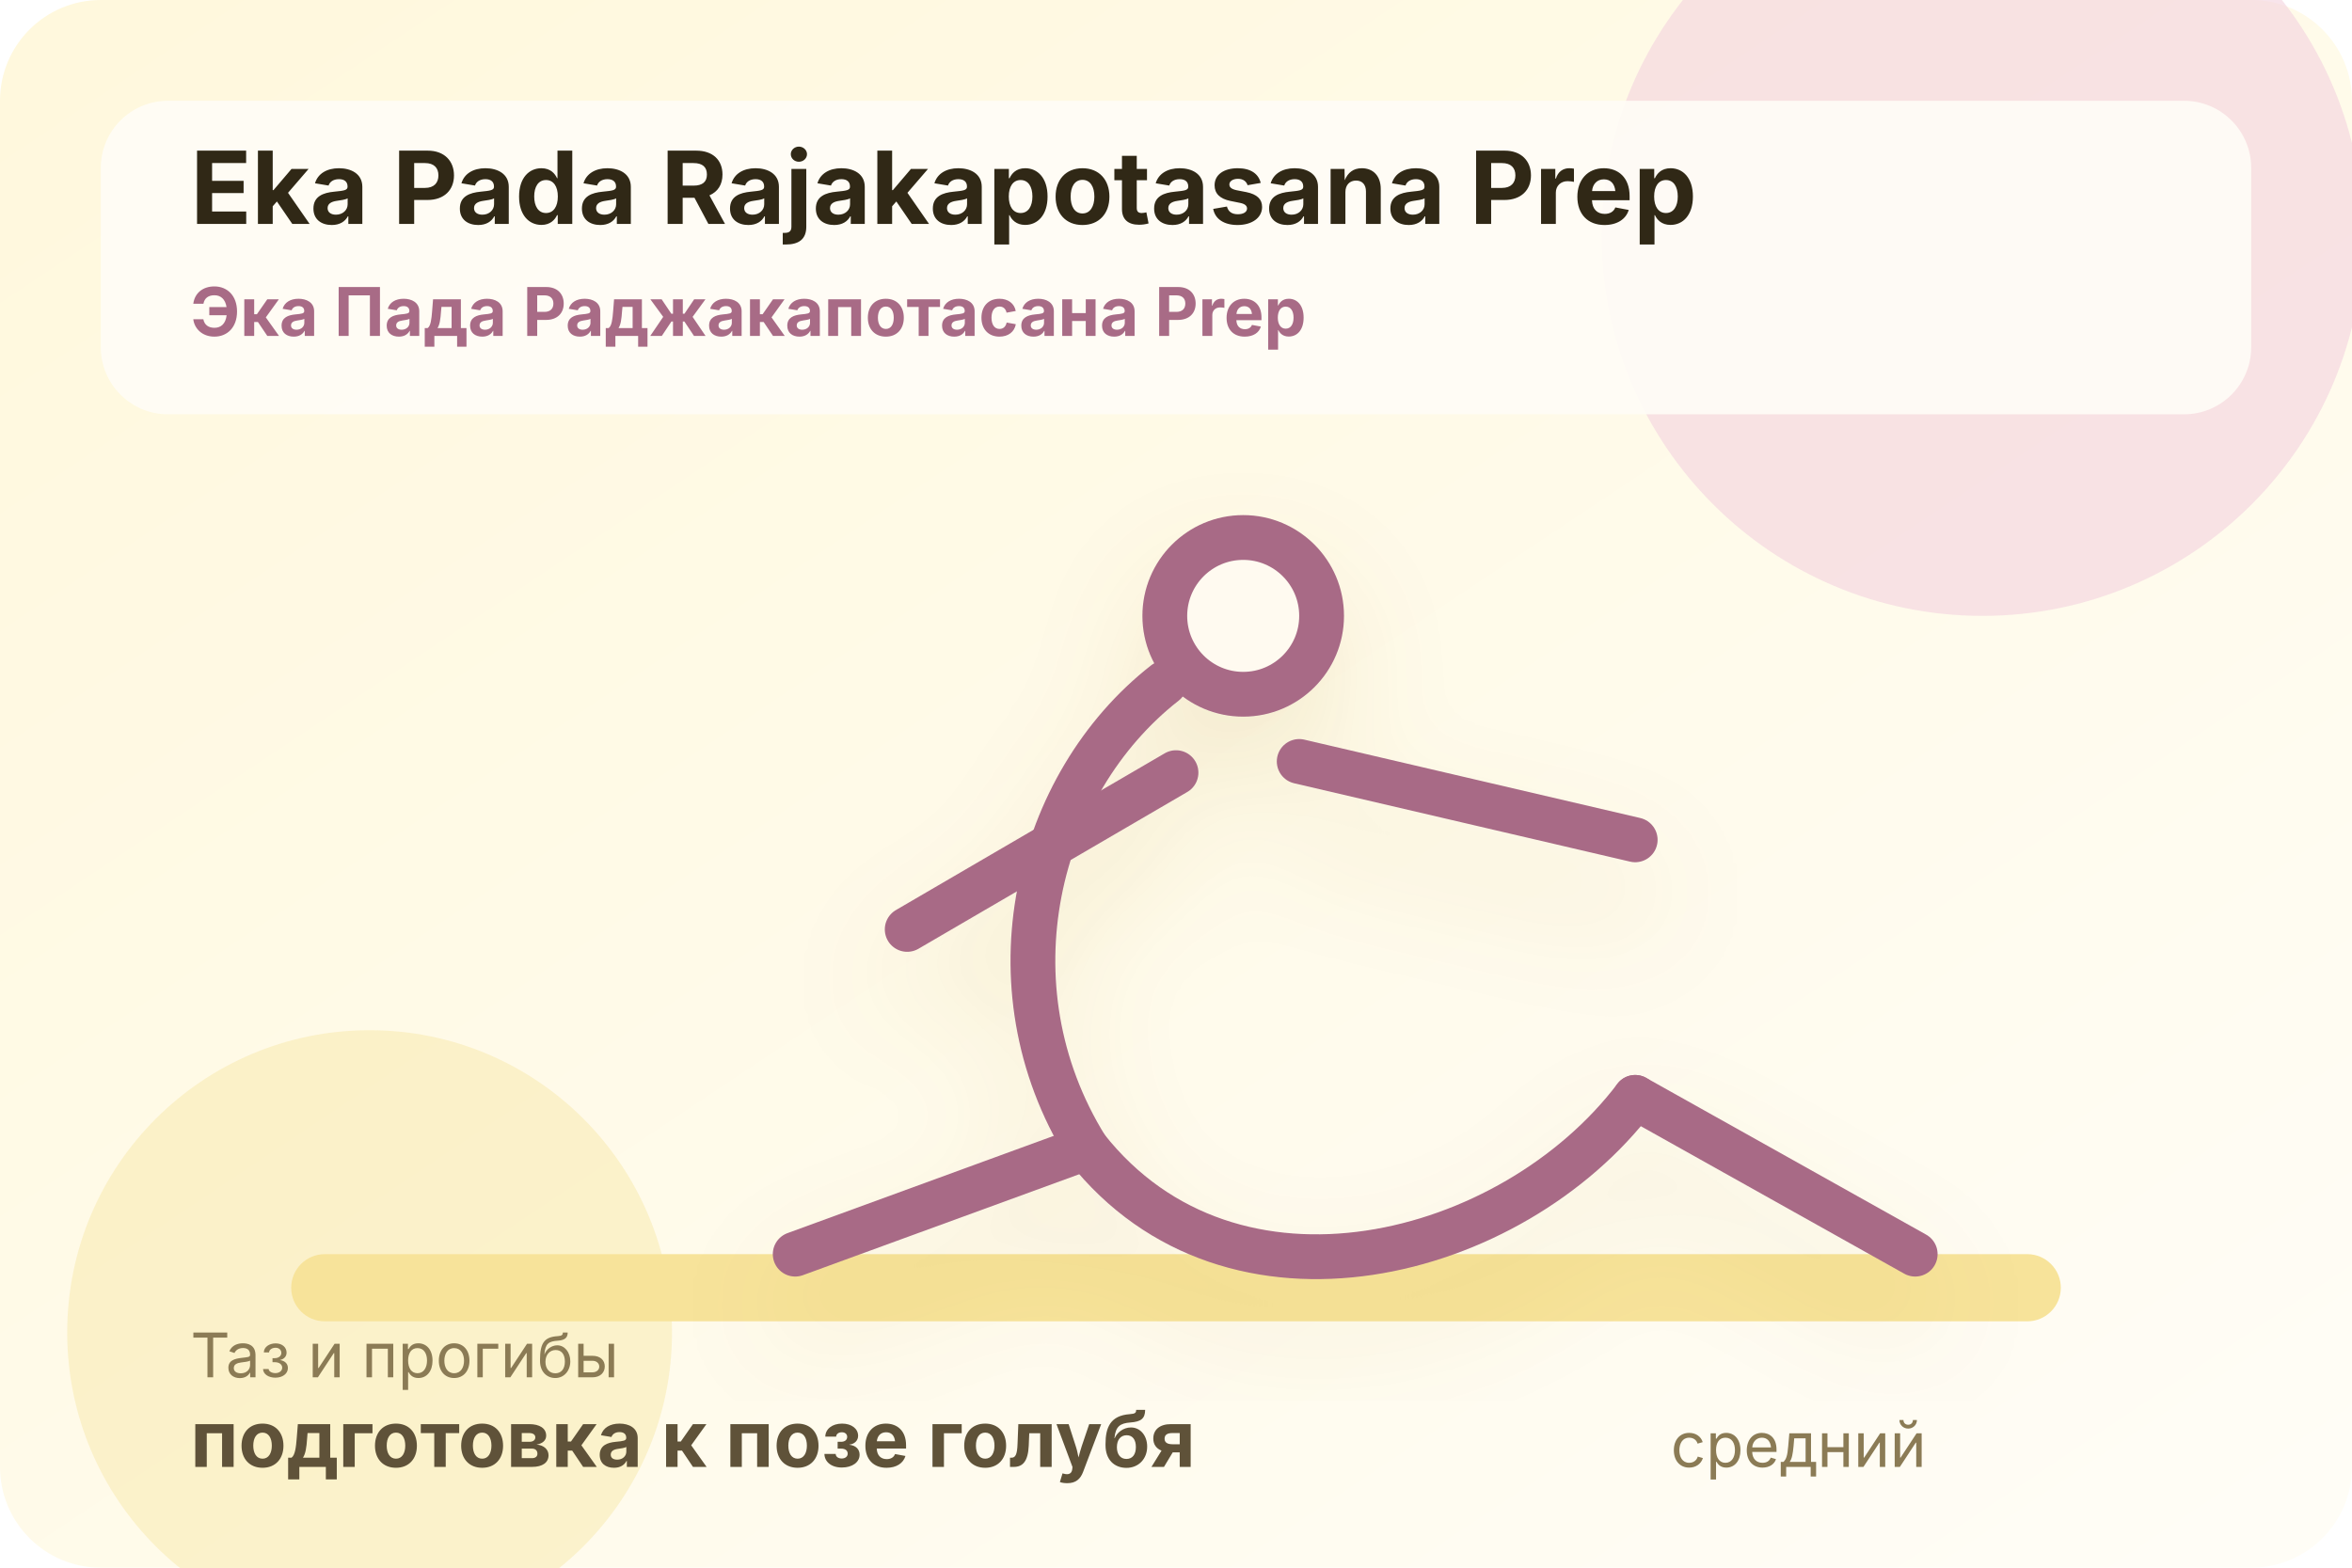
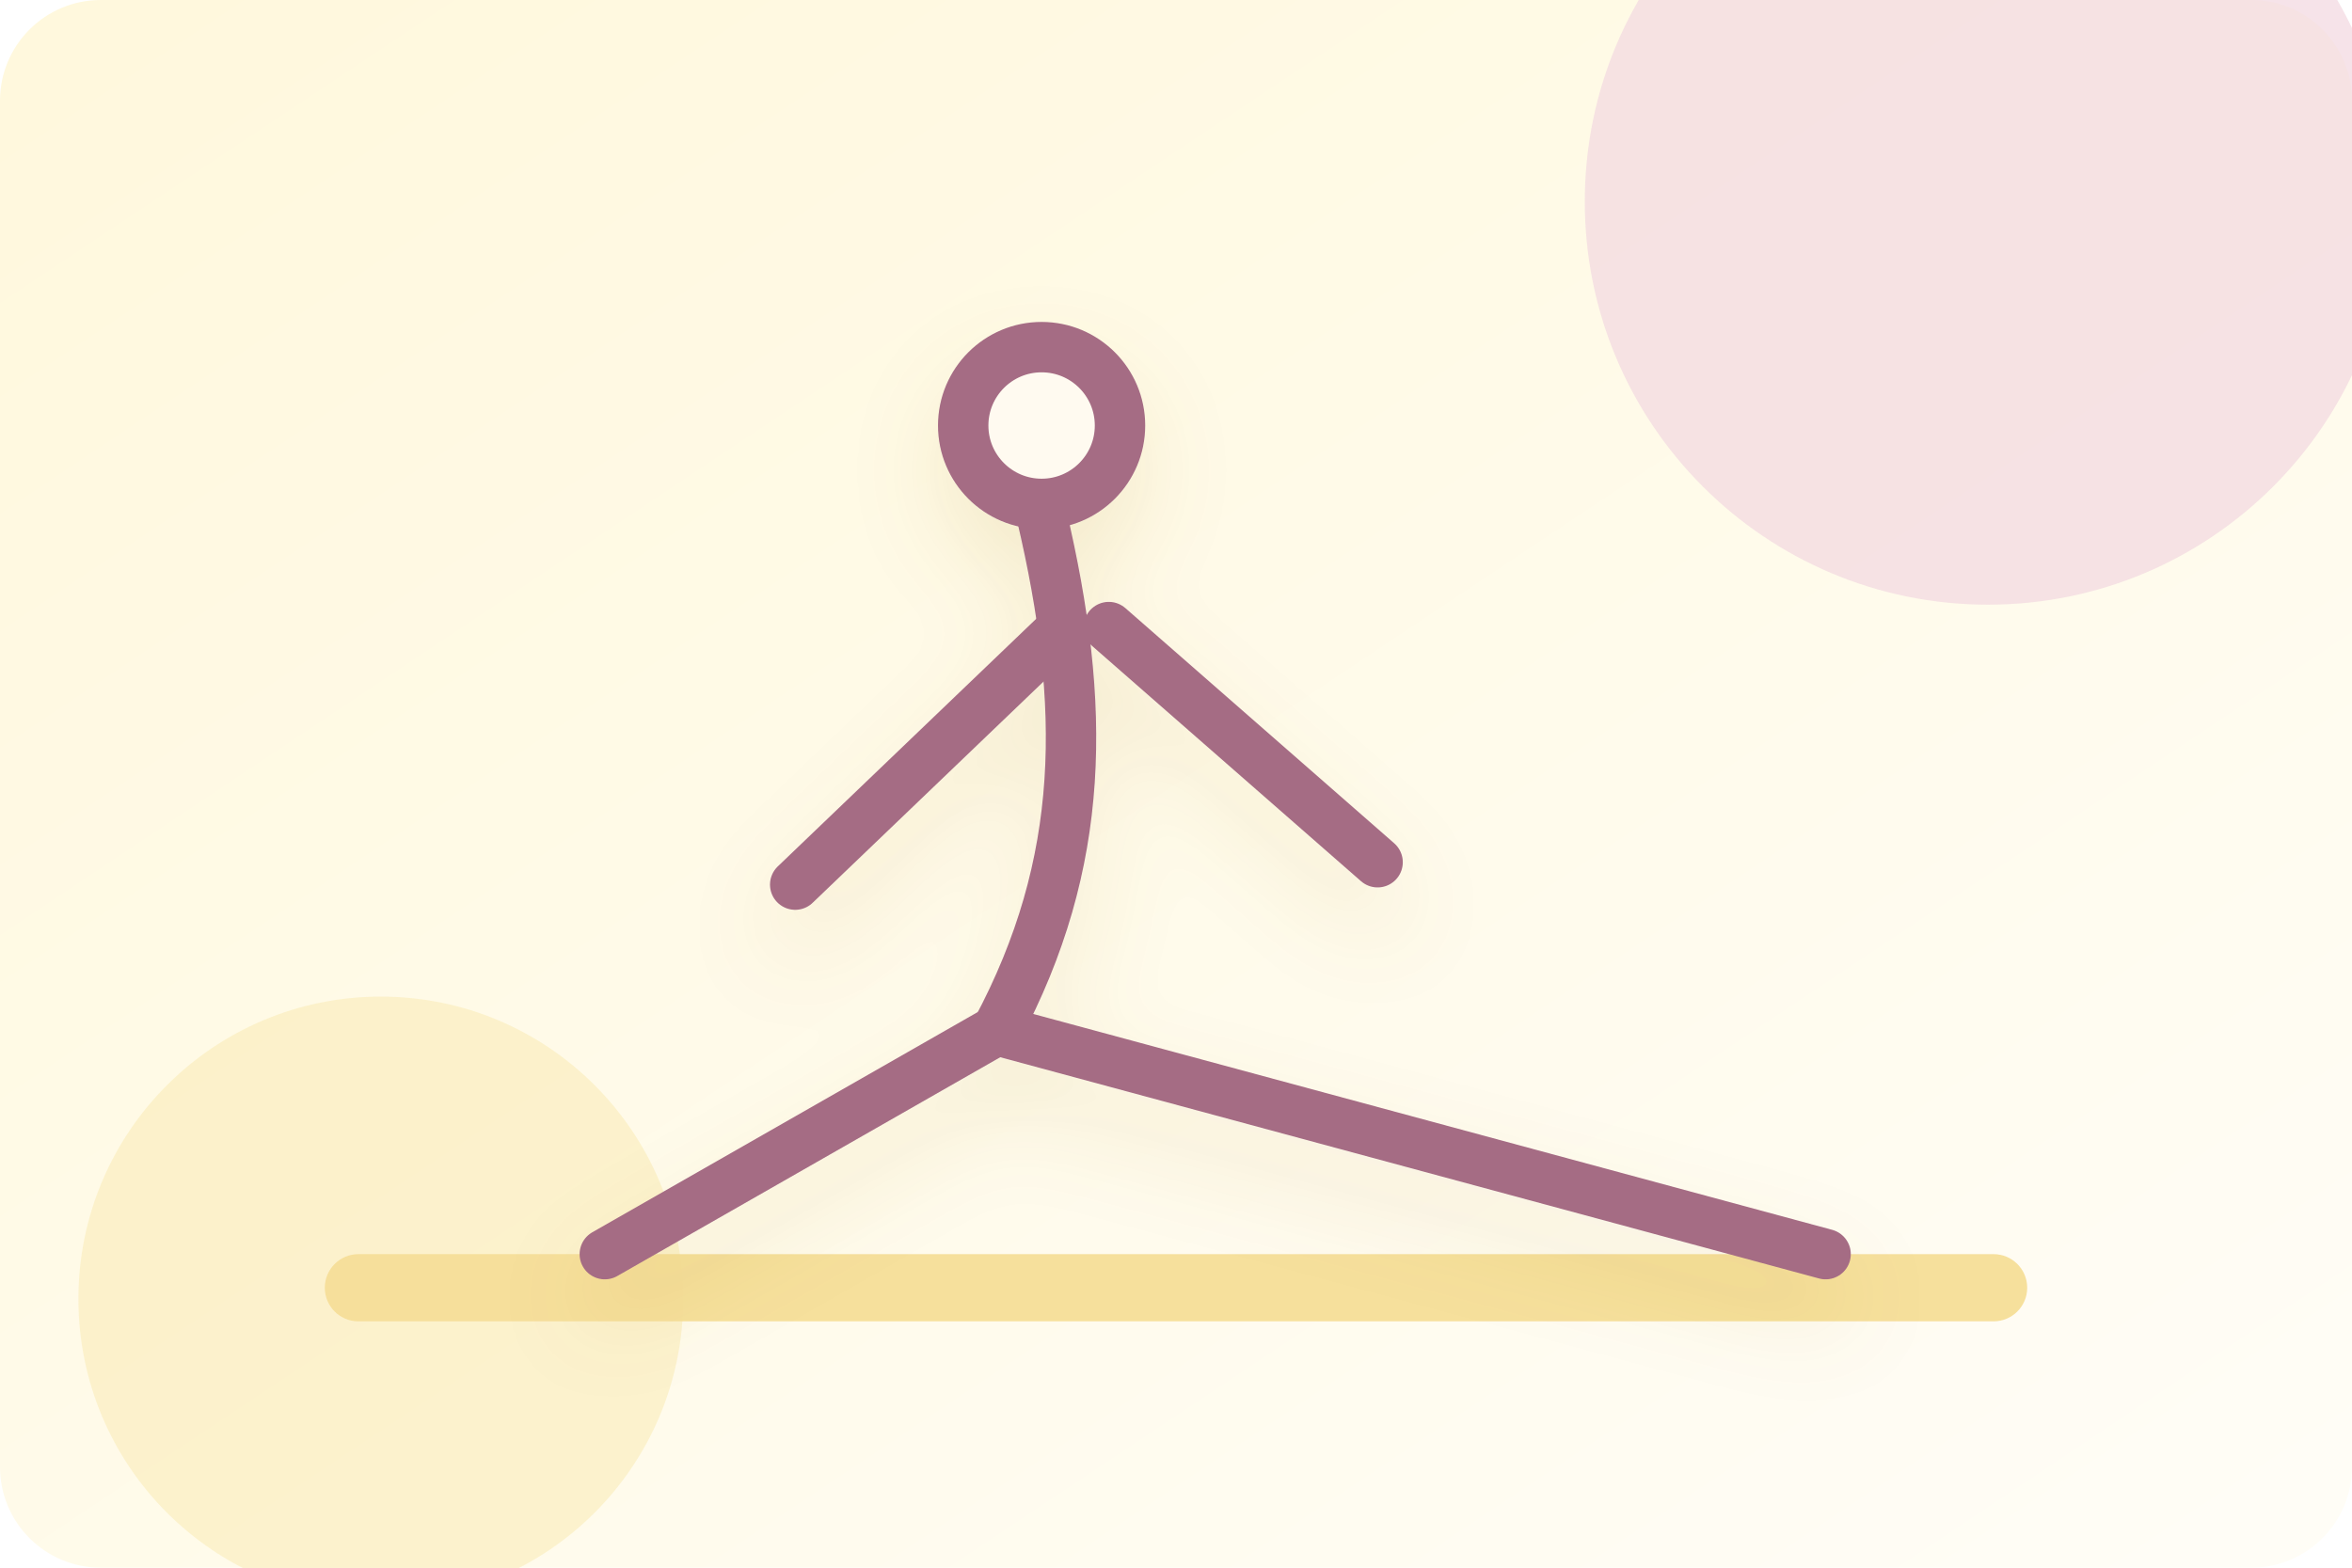
<svg xmlns="http://www.w3.org/2000/svg" width="420" height="280" viewBox="0 0 420 280" role="img" aria-label="Eka Pada Rajakapotasana Prep">
  <defs>
    <linearGradient id="bg" x1="0" y1="0" x2="1" y2="1">
      <stop offset="0" stop-color="#fff8dc" />
      <stop offset="1" stop-color="#fffdf7" />
    </linearGradient>
-     <filter id="soft" x="-20%" y="-20%" width="140%" height="140%">
-       <feDropShadow dx="0" dy="10" stdDeviation="10" flood-color="#a57a24" flood-opacity="0.12" />
+     <filter id="softShadow" x="-20%" y="-20%" width="140%" height="140%">
+       <feDropShadow dx="0" dy="8" stdDeviation="8" flood-color="#a57a24" flood-opacity="0.12" />
    </filter>
  </defs>
  <rect width="420" height="280" rx="18" fill="url(#bg)" />
-   <circle cx="354" cy="42" r="68" fill="#f3d3df" opacity="0.62" />
-   <circle cx="66" cy="238" r="54" fill="#f7e7a8" opacity="0.48" />
-   <rect x="52" y="224" width="316" height="12" rx="6" fill="#f7e39a" />
-   <g filter="url(#soft)">
-     <g stroke="#a86b86" stroke-width="8" stroke-linecap="round" stroke-linejoin="round" fill="none">
-       <circle cx="222" cy="110" r="14" fill="#fffaf0" />
-       <path d="M208 122 C185 140 176 176 194 205 C220 238 270 225 292 196" />
-       <path d="M194 205 L142 224" />
-       <path d="M292 196 L342 224" />
-       <path d="M210 138 L162 166" />
-       <path d="M232 136 L292 150" />
+   <circle cx="355" cy="36" r="72" fill="#f2d8e0" opacity="0.72" />
+   <circle cx="68" cy="232" r="54" fill="#f8e7a7" opacity="0.44" />
+   <rect x="58" y="224" width="304" height="12" rx="6" fill="#f6de98" opacity="0.95" />
+   <g filter="url(#softShadow)">
+     <g stroke="#a56c84" stroke-width="9" stroke-linecap="round" stroke-linejoin="round" fill="none">
+       <circle cx="186" cy="76" r="14" fill="#fffaf0" />
+       <path d="M186 92 C194 126 194 154 178 184" />
+       <path d="M178 184 L108 224" />
+       <path d="M178 184 L326 224" />
+       <path d="M190 112 L142 158" />
+       <path d="M198 112 L246 154" />
    </g>
  </g>
-   <rect x="18" y="18" width="384" height="56" rx="12" fill="#fffdf7" opacity="0.88" />
-   <text x="34" y="40" font-family="Inter, Arial, sans-serif" font-size="18" font-weight="700" fill="#302816">Eka Pada Rajakapotasana Prep</text>
-   <text x="34" y="60" font-family="Inter, Arial, sans-serif" font-size="12" font-weight="700" fill="#a86b86">Эка Пада Раджакапотасана Prep</text>
-   <text x="34" y="262" font-family="Inter, Arial, sans-serif" font-size="14" font-weight="700" fill="#5f5239">подготовка к позе голубя</text>
-   <text x="344" y="262" text-anchor="end" font-family="Inter, Arial, sans-serif" font-size="11" fill="#8b7b55">средний</text>
-   <text x="34" y="246" font-family="Inter, Arial, sans-serif" font-size="11" fill="#8b7b55">Таз и прогибы</text>
</svg>
